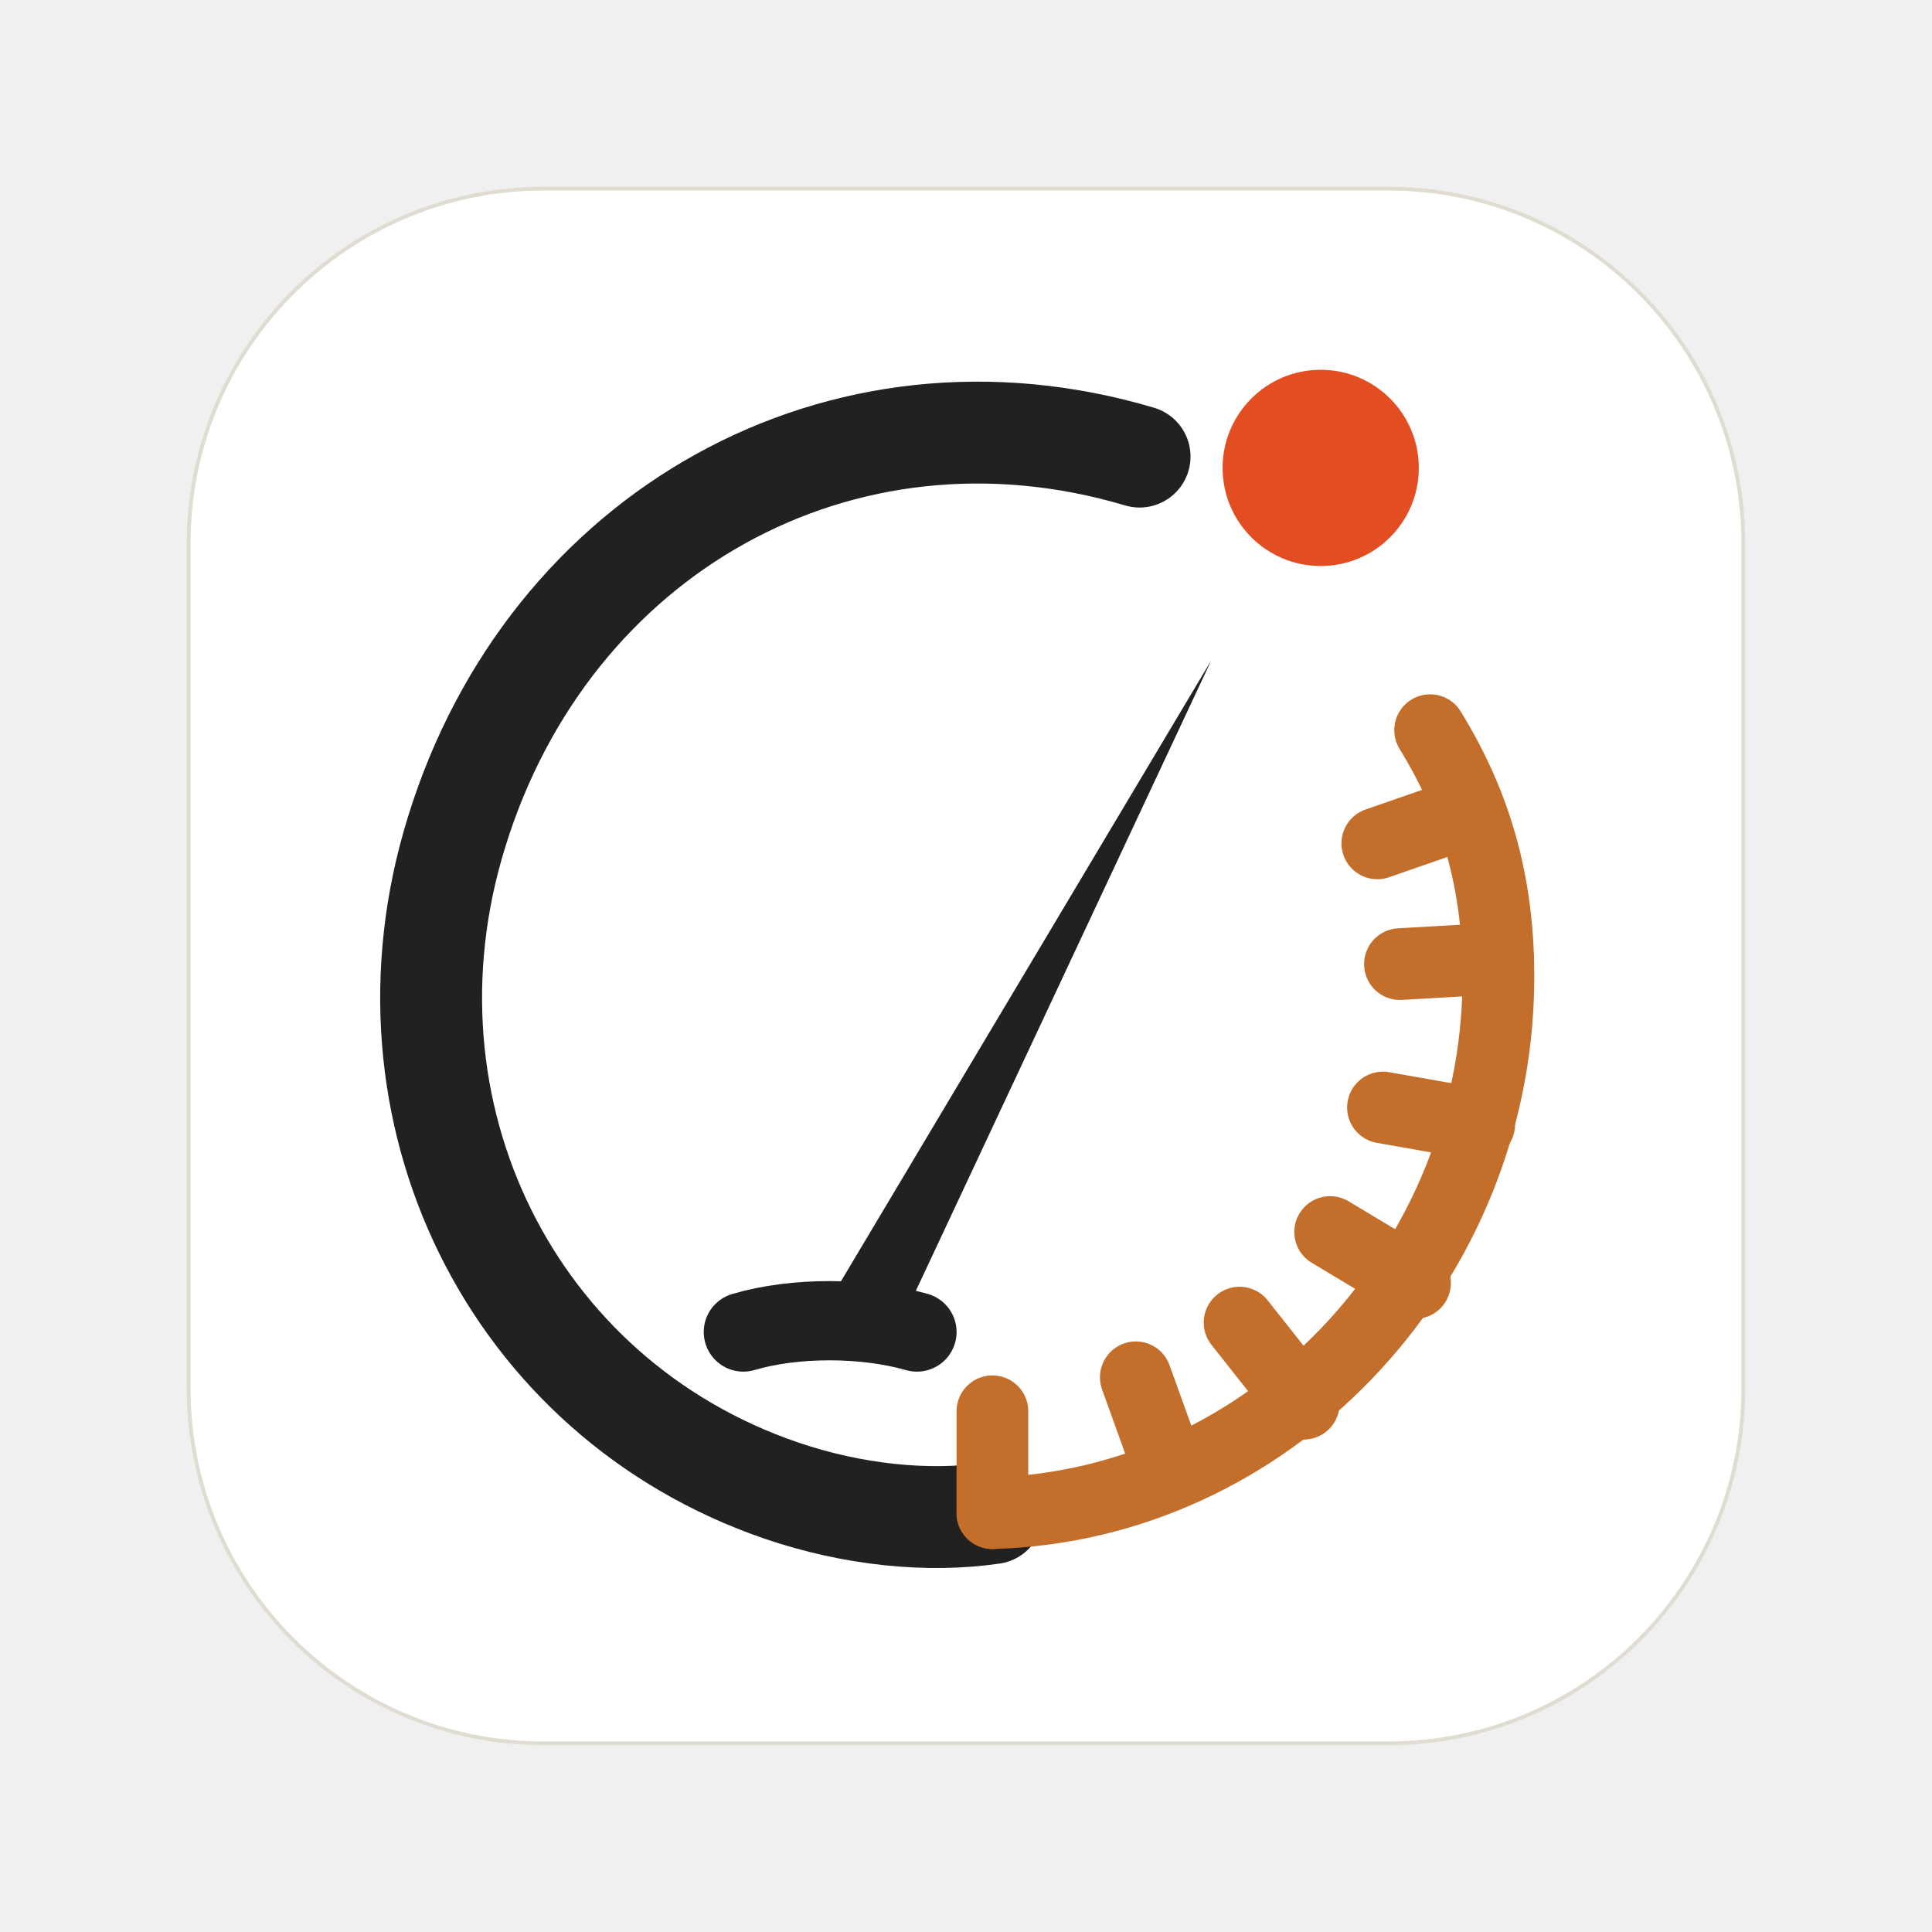
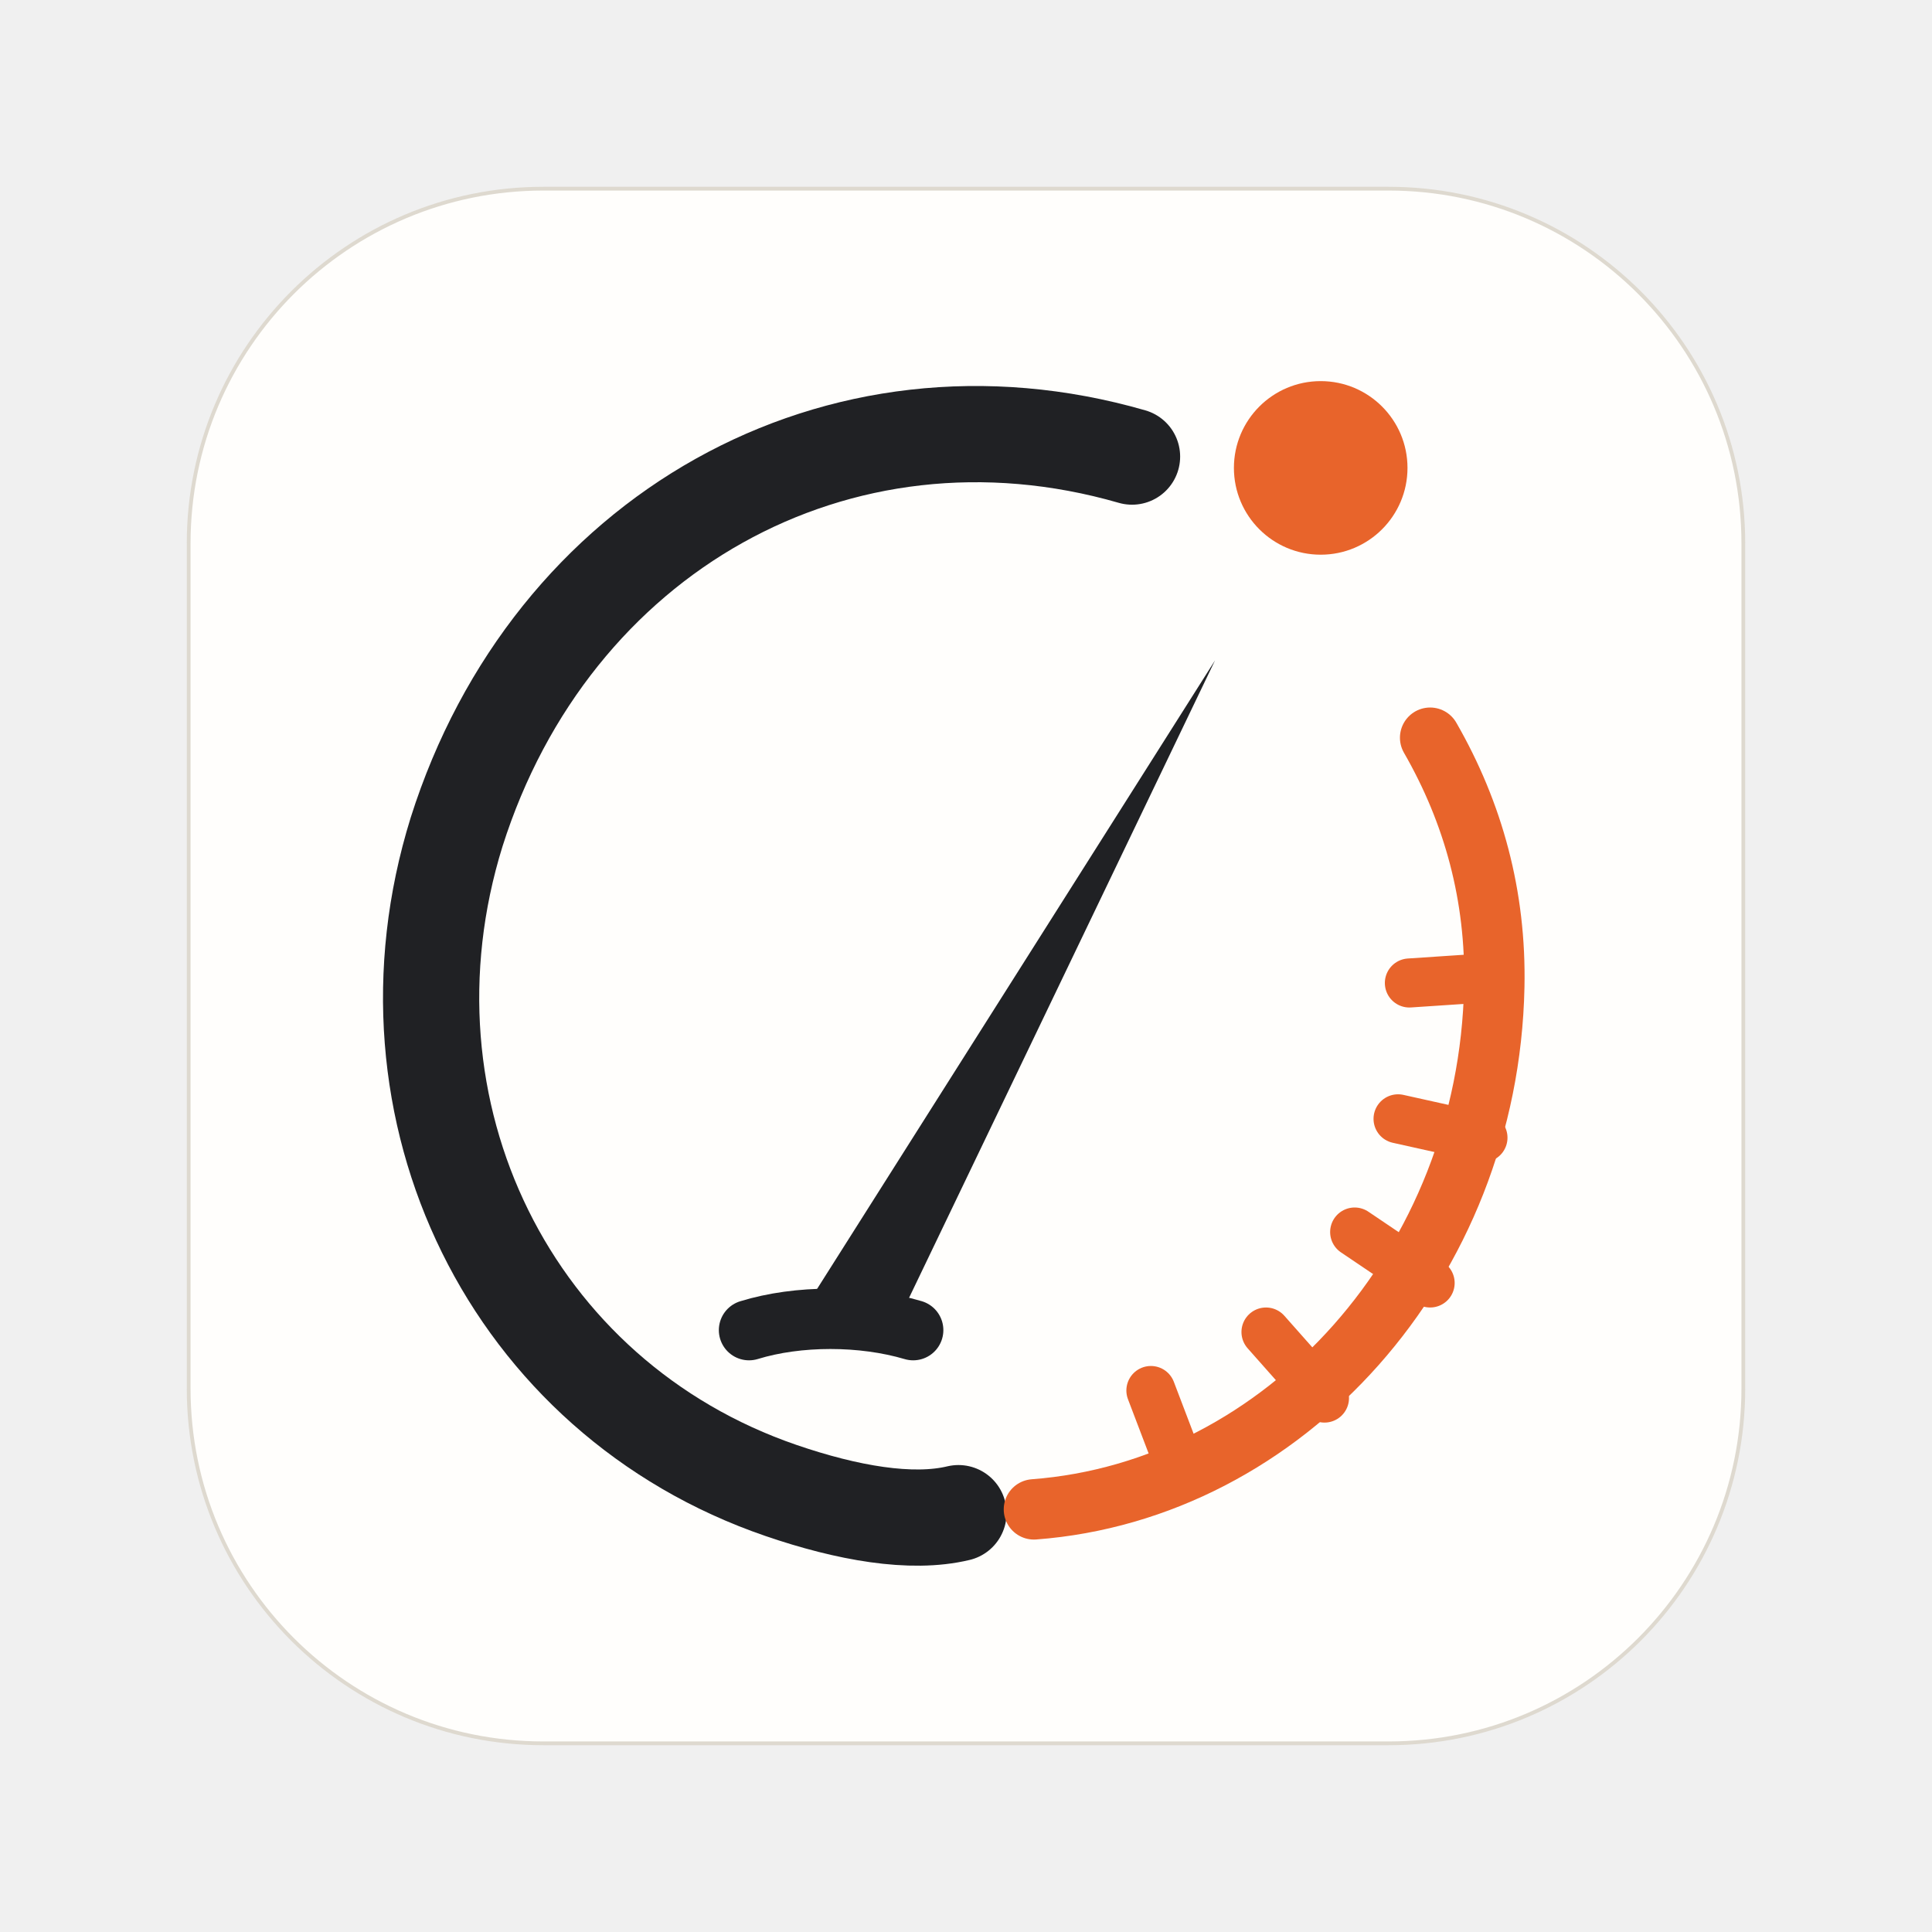
<svg xmlns="http://www.w3.org/2000/svg" width="1024" height="1024" viewBox="0 0 1024 1024">
-   <rect x="100" y="100" width="824" height="824" rx="188" fill="#FFFFFF" stroke="#E0DCD1" stroke-width="2" />
+   <rect x="100" y="100" width="824" height="824" rx="188" fill="#FFFEFC" stroke="#DED9CF" stroke-width="2" />
  <g fill="none" stroke-linecap="round" stroke-linejoin="round">
-     <path d="M604 242 C446 195 291 282 242 441 C196 589 271 741 414 790 C452 803 492 807 526 802" stroke="#22211F" stroke-width="54" />
-     <path d="M526 802 C672 798 789 674 794 528 C796 470 782 426 758 387" stroke="#C46E2B" stroke-width="38" />
-     <path d="M526 802 L526 748" stroke="#C46E2B" stroke-width="38" />
-     <path d="M620 780 L602 730" stroke="#C46E2B" stroke-width="38" />
-     <path d="M691 744 L657 701" stroke="#C46E2B" stroke-width="38" />
-     <path d="M750 680 L705 653" stroke="#C46E2B" stroke-width="38" />
-     <path d="M784 596 L733 587" stroke="#C46E2B" stroke-width="38" />
-     <path d="M794 508 L742 511" stroke="#C46E2B" stroke-width="38" />
-     <path d="M779 430 L730 447" stroke="#C46E2B" stroke-width="38" />
+     <path d="M600 242 C444 197 292 283 242 441 C196 589 271 741 414 790 C449 802 483 808 508 802" stroke="#202124" stroke-width="51" />
+     <path d="M548 800 C681 790 789 670 792 523 C793 475 781 431 758 391" stroke="#E8642B" stroke-width="32" />
+     <path d="M626 779 L610 737" stroke="#E8642B" stroke-width="26" />
+     <path d="M702 741 L671 706" stroke="#E8642B" stroke-width="26" />
+     <path d="M758 680 L718 653" stroke="#E8642B" stroke-width="26" />
+     <path d="M786 603 L741 593" stroke="#E8642B" stroke-width="26" />
+     <path d="M792 518 L747 521" stroke="#E8642B" stroke-width="26" />
  </g>
-   <path d="M396 700 L444 682 L642 350 L478 700 Z" fill="#22211F" />
-   <path d="M394 706 C421 698 458 698 486 706" fill="none" stroke="#22211F" stroke-width="42" stroke-linecap="round" />
-   <circle cx="700" cy="248" r="52" fill="#E24E22" />
+   <path d="M430 688 L644 350 L476 700 Z" fill="#202124" />
+   <path d="M397 705 C423 697 457 697 484 705" fill="none" stroke="#202124" stroke-width="32" stroke-linecap="round" />
+   <circle cx="700" cy="248" r="46" fill="#E8642B" />
</svg>
